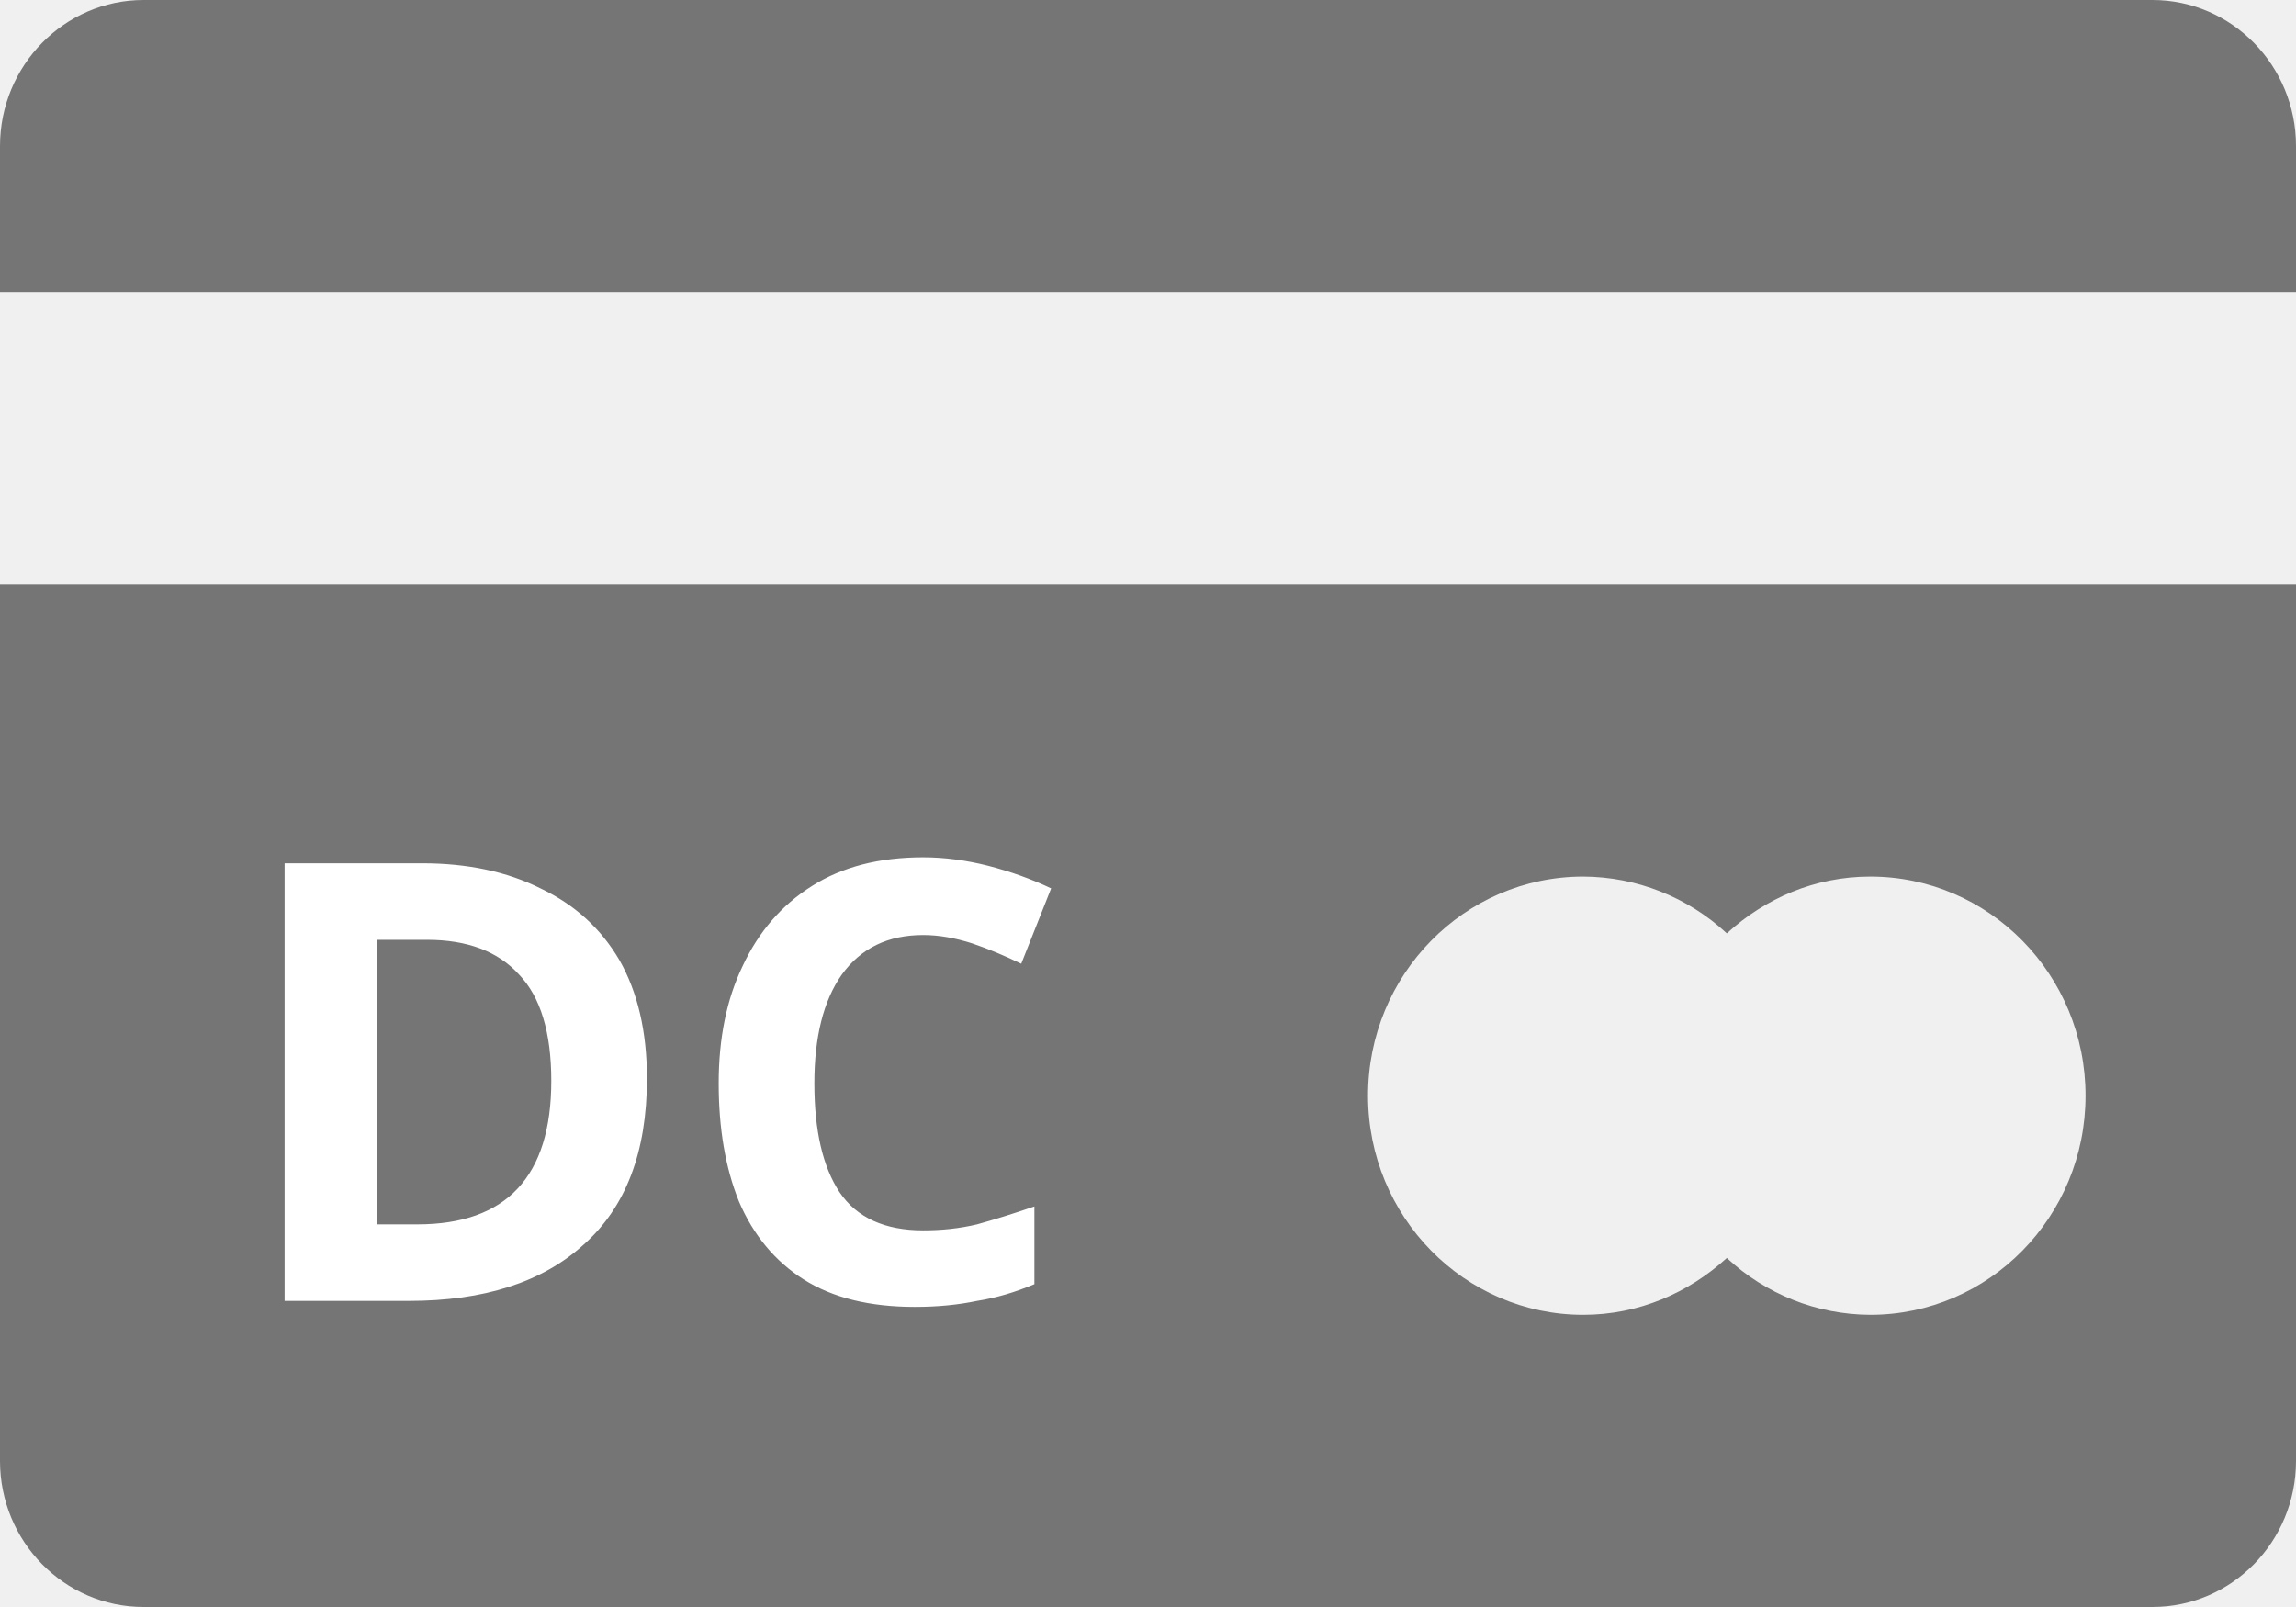
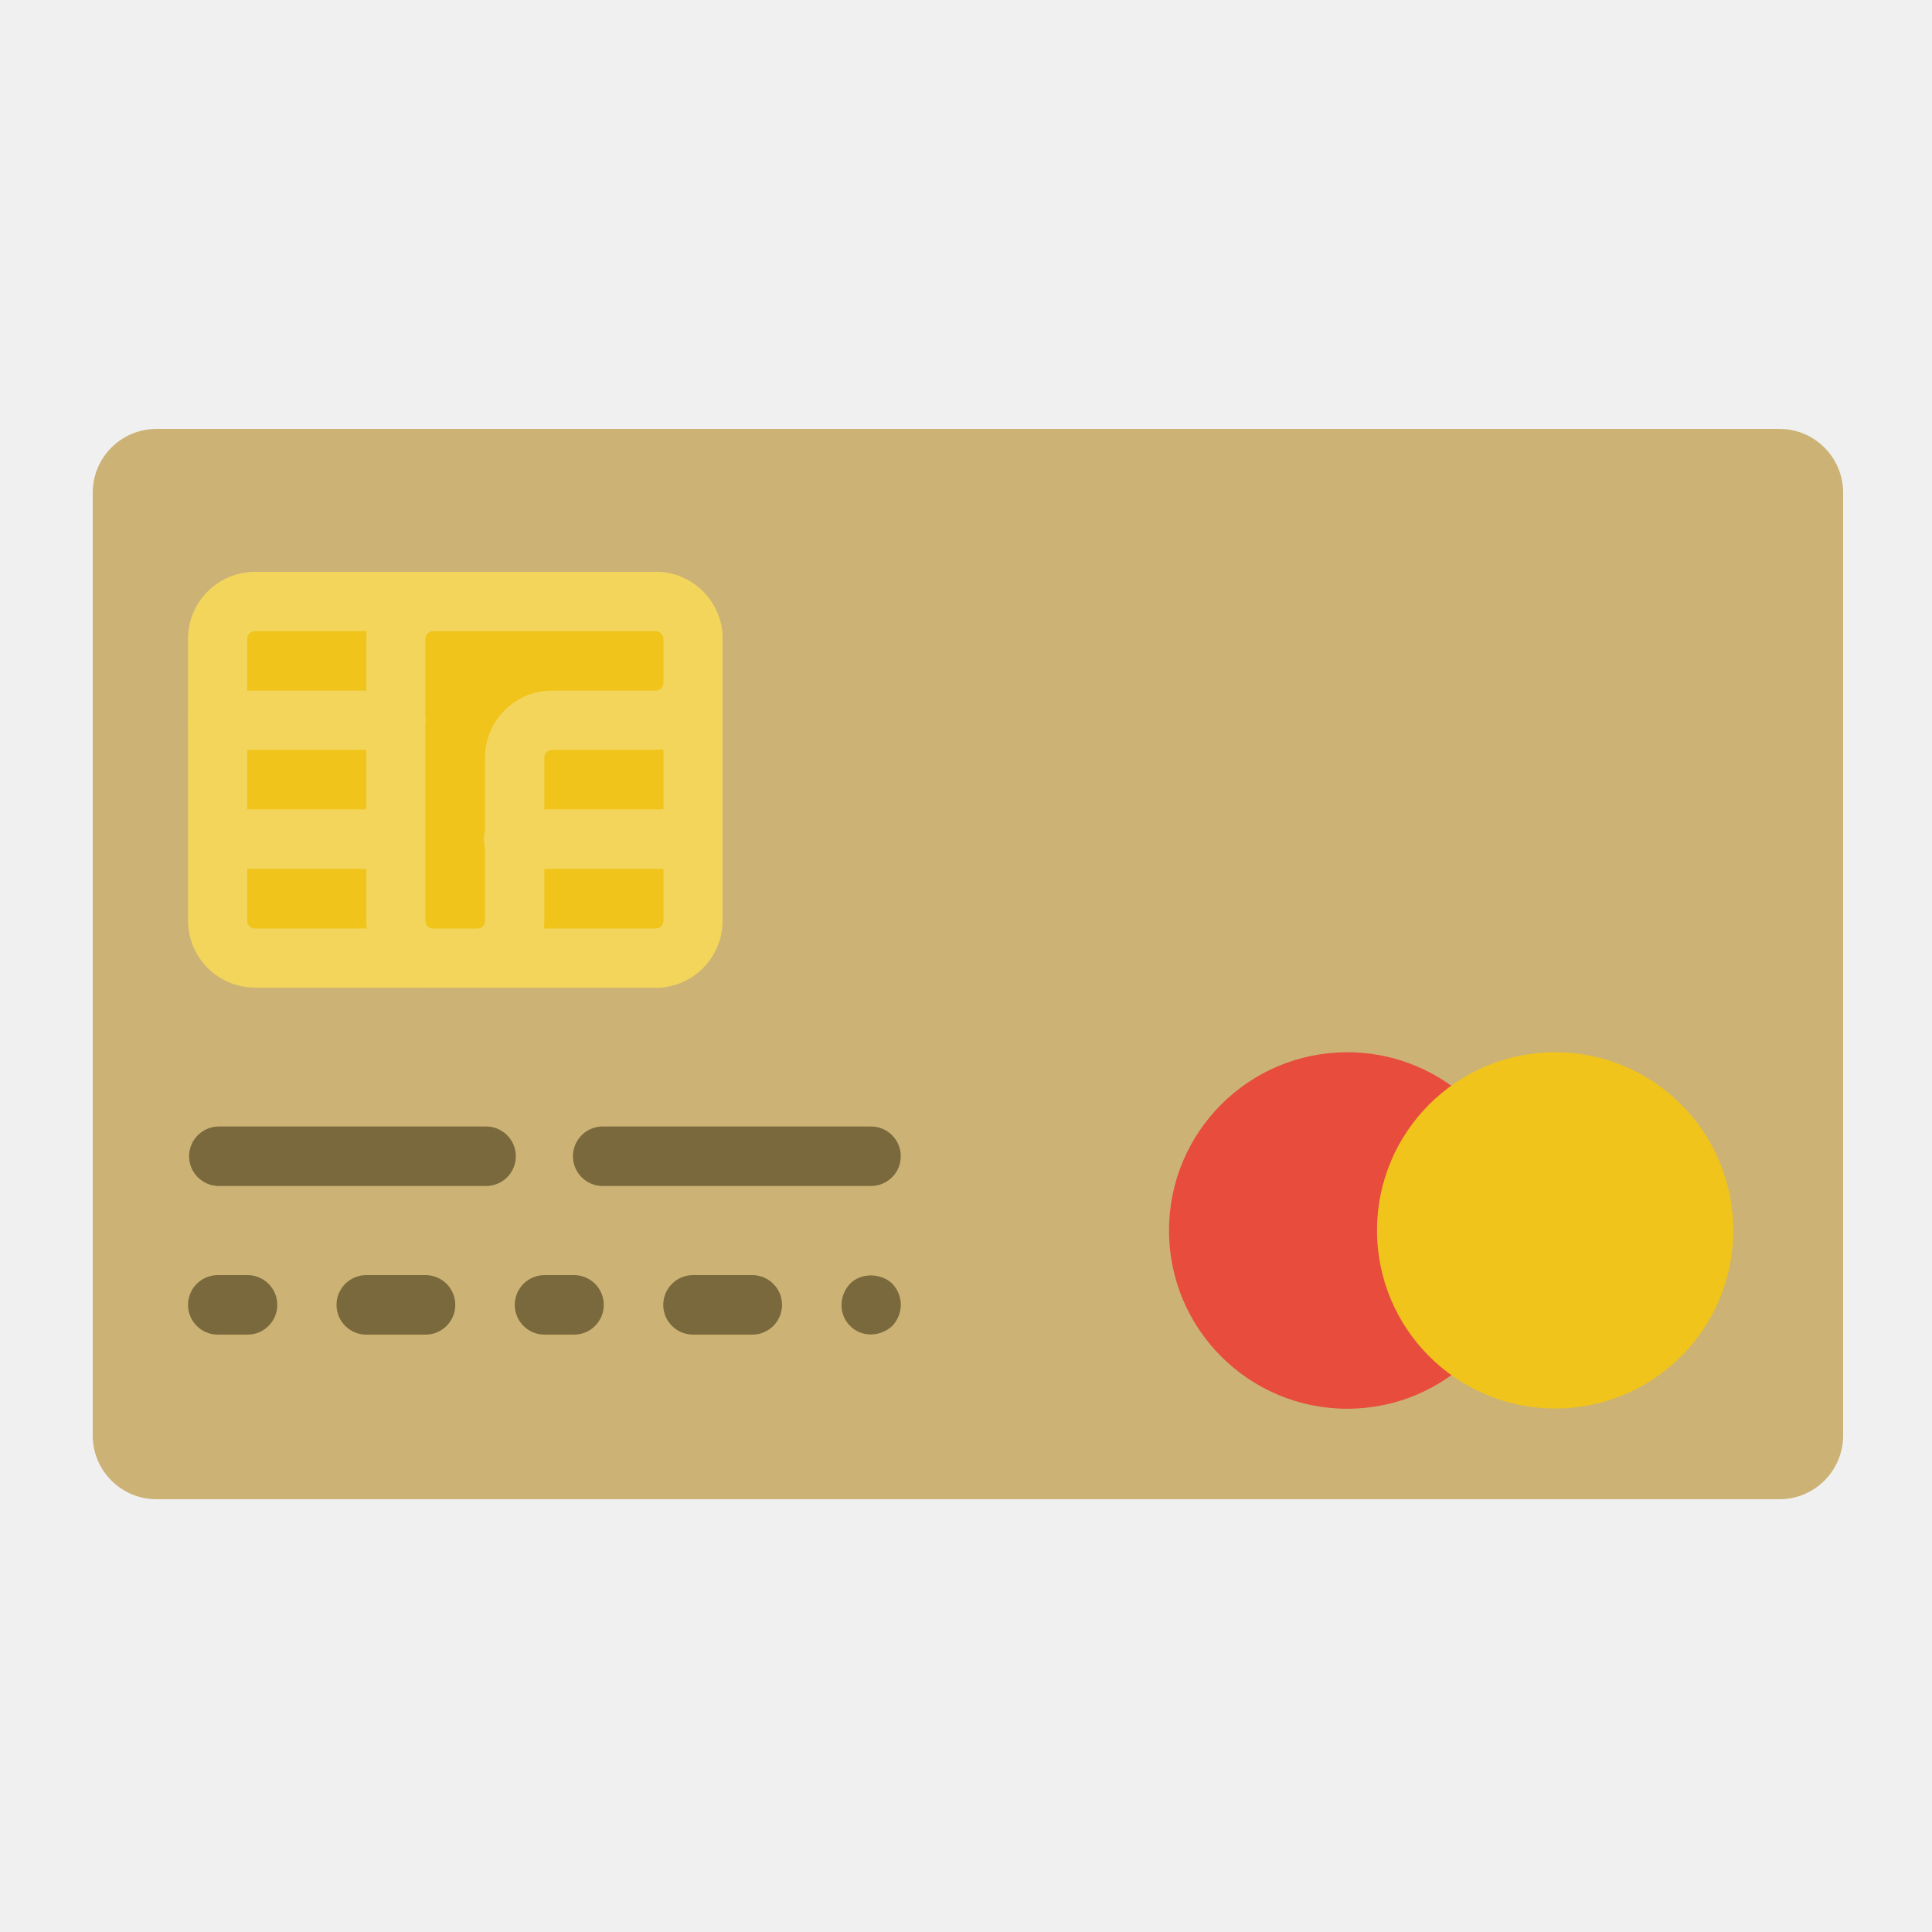
- <svg xmlns="http://www.w3.org/2000/svg" width="30" height="21">
-   <path fill="#757575" fill-rule="evenodd" d="M28.125 21H1.875C.842 21 0 20.145 0 19.091V7.636h30v11.455C30 20.145 29.16 21 28.125 21zm-3.688-9.545c-.723 0-1.376.286-1.874.742a2.771 2.771 0 0 0-1.876-.742c-1.552 0-2.812 1.282-2.812 2.863s1.26 2.864 2.812 2.864c.724 0 1.377-.287 1.876-.743a2.767 2.767 0 0 0 1.874.743c1.553 0 2.813-1.283 2.813-2.864s-1.26-2.863-2.813-2.863zM0 1.909C0 .857.842 0 1.875 0h26.25C29.16 0 30 .857 30 1.909v1.909H0V1.909z" />
-   <text x="3" y="17" fill="#FFF" font-family="Quicksand" font-size="8" font-weight="bold">
-         DC
-     </text>
+ <svg xmlns="http://www.w3.org/2000/svg" id="Layer_1" data-name="Layer 1" viewBox="0 0 500 500">
+   <defs>
+     <style>
+             .cls-1{fill:#ccb375}.cls-2{fill:#7a693c}.cls-3{fill:#e74c3d}.cls-4{fill:#f0c41b}.cls-5{fill:#f3d55c}
+         </style>
+   </defs>
+   <rect width="453" height="277" x="24" y="111" class="cls-1" rx="16.5" ry="16.5" />
+   <path d="M125.52 291.54H56.36a7.7 7.7 0 0 0 0 15.39h69.16a7.7 7.7 0 1 0 0-15.39M233.12 299.23a7.68 7.68 0 0 0-7.7-7.69h-69.16a7.7 7.7 0 1 0 0 15.39h69.16a7.68 7.68 0 0 0 7.7-7.7M64.06 330h-7.7a7.7 7.7 0 0 0 0 15.4h7.7a7.7 7.7 0 0 0 0-15.4M110.13 330H94.79a7.7 7.7 0 0 0 0 15.4h15.34a7.7 7.7 0 0 0 0-15.4M148.56 330h-7.64a7.7 7.7 0 1 0 0 15.4h7.64a7.7 7.7 0 0 0 0-15.4M194.69 330h-15.34a7.7 7.7 0 1 0 0 15.4h15.34a7.7 7.7 0 0 0 0-15.4M220 332.22a8.05 8.05 0 0 0-2.21 5.44 7.55 7.55 0 0 0 7.65 7.7 8.31 8.31 0 0 0 5.49-2.21 8.19 8.19 0 0 0 2.21-5.49 8.05 8.05 0 0 0-2.21-5.44c-2.93-2.85-8.19-2.85-10.93 0" class="cls-2" />
+   <path d="M394.8 318.45a46.13 46.13 0 1 1-46.13-46.13 46.12 46.12 0 0 1 46.13 46.13" class="cls-3" />
+   <path d="M448.57 318.45a46.1 46.1 0 1 1-46.08-46.13 46.11 46.11 0 0 1 46.08 46.13M169.7 247.89H66a9.64 9.64 0 0 1-9.65-9.65v-73a9.64 9.64 0 0 1 9.65-9.6h103.7a9.66 9.66 0 0 1 9.65 9.65v73a9.65 9.65 0 0 1-9.65 9.65" class="cls-4" />
+   <path d="M169.7 255.59H66a17.36 17.36 0 0 1-17.34-17.35v-73A17.34 17.34 0 0 1 66 148h103.7a17.32 17.32 0 0 1 17.3 17.29v73a17.34 17.34 0 0 1-17.29 17.35M66 163.34a2 2 0 0 0-2 1.95v73a1.94 1.94 0 0 0 2 2h103.7a2 2 0 0 0 2-2v-73a2 2 0 0 0-2-1.95zm0 0" class="cls-5" />
+   <path d="M179.35 165.29a9.66 9.66 0 0 0-9.65-9.65h-57.58a9.61 9.61 0 0 0-9.63 9.65v73a9.61 9.61 0 0 0 9.63 9.65h11.45a9.64 9.64 0 0 0 9.65-9.65v-42.23a9.64 9.64 0 0 1 9.65-9.64h26.83a9.65 9.65 0 0 0 9.65-9.64zm0 0" class="cls-4" />
+   <path d="M123.57 255.59h-11.45a17.35 17.35 0 0 1-17.33-17.35v-73A17.33 17.33 0 0 1 112.12 148h57.58a17.32 17.32 0 0 1 17.3 17.29v11.49a17.31 17.31 0 0 1-17.29 17.29h-26.84a2 2 0 0 0-2 2v42.18a17.39 17.39 0 0 1-17.35 17.35m-11.45-92.25a2 2 0 0 0-2 1.95v73a2 2 0 0 0 2 2h11.45a1.94 1.94 0 0 0 2-2v-42.24a17.35 17.35 0 0 1 17.35-17.33h26.83a2 2 0 0 0 2-1.95v-11.49a2 2 0 0 0-2-1.95zm0 0" class="cls-5" />
+   <path d="M179.35 224.85h-46.13a7.7 7.7 0 1 1 0-15.39h46.13a7.7 7.7 0 0 1 0 15.39M102.49 194.07H56.36a7.67 7.67 0 1 1 0-15.34h46.13a7.67 7.67 0 0 1 0 15.34M102.49 224.85H56.36a7.7 7.7 0 0 1 0-15.39h46.13a7.7 7.7 0 0 1 0 15.39" class="cls-5" />
</svg>
